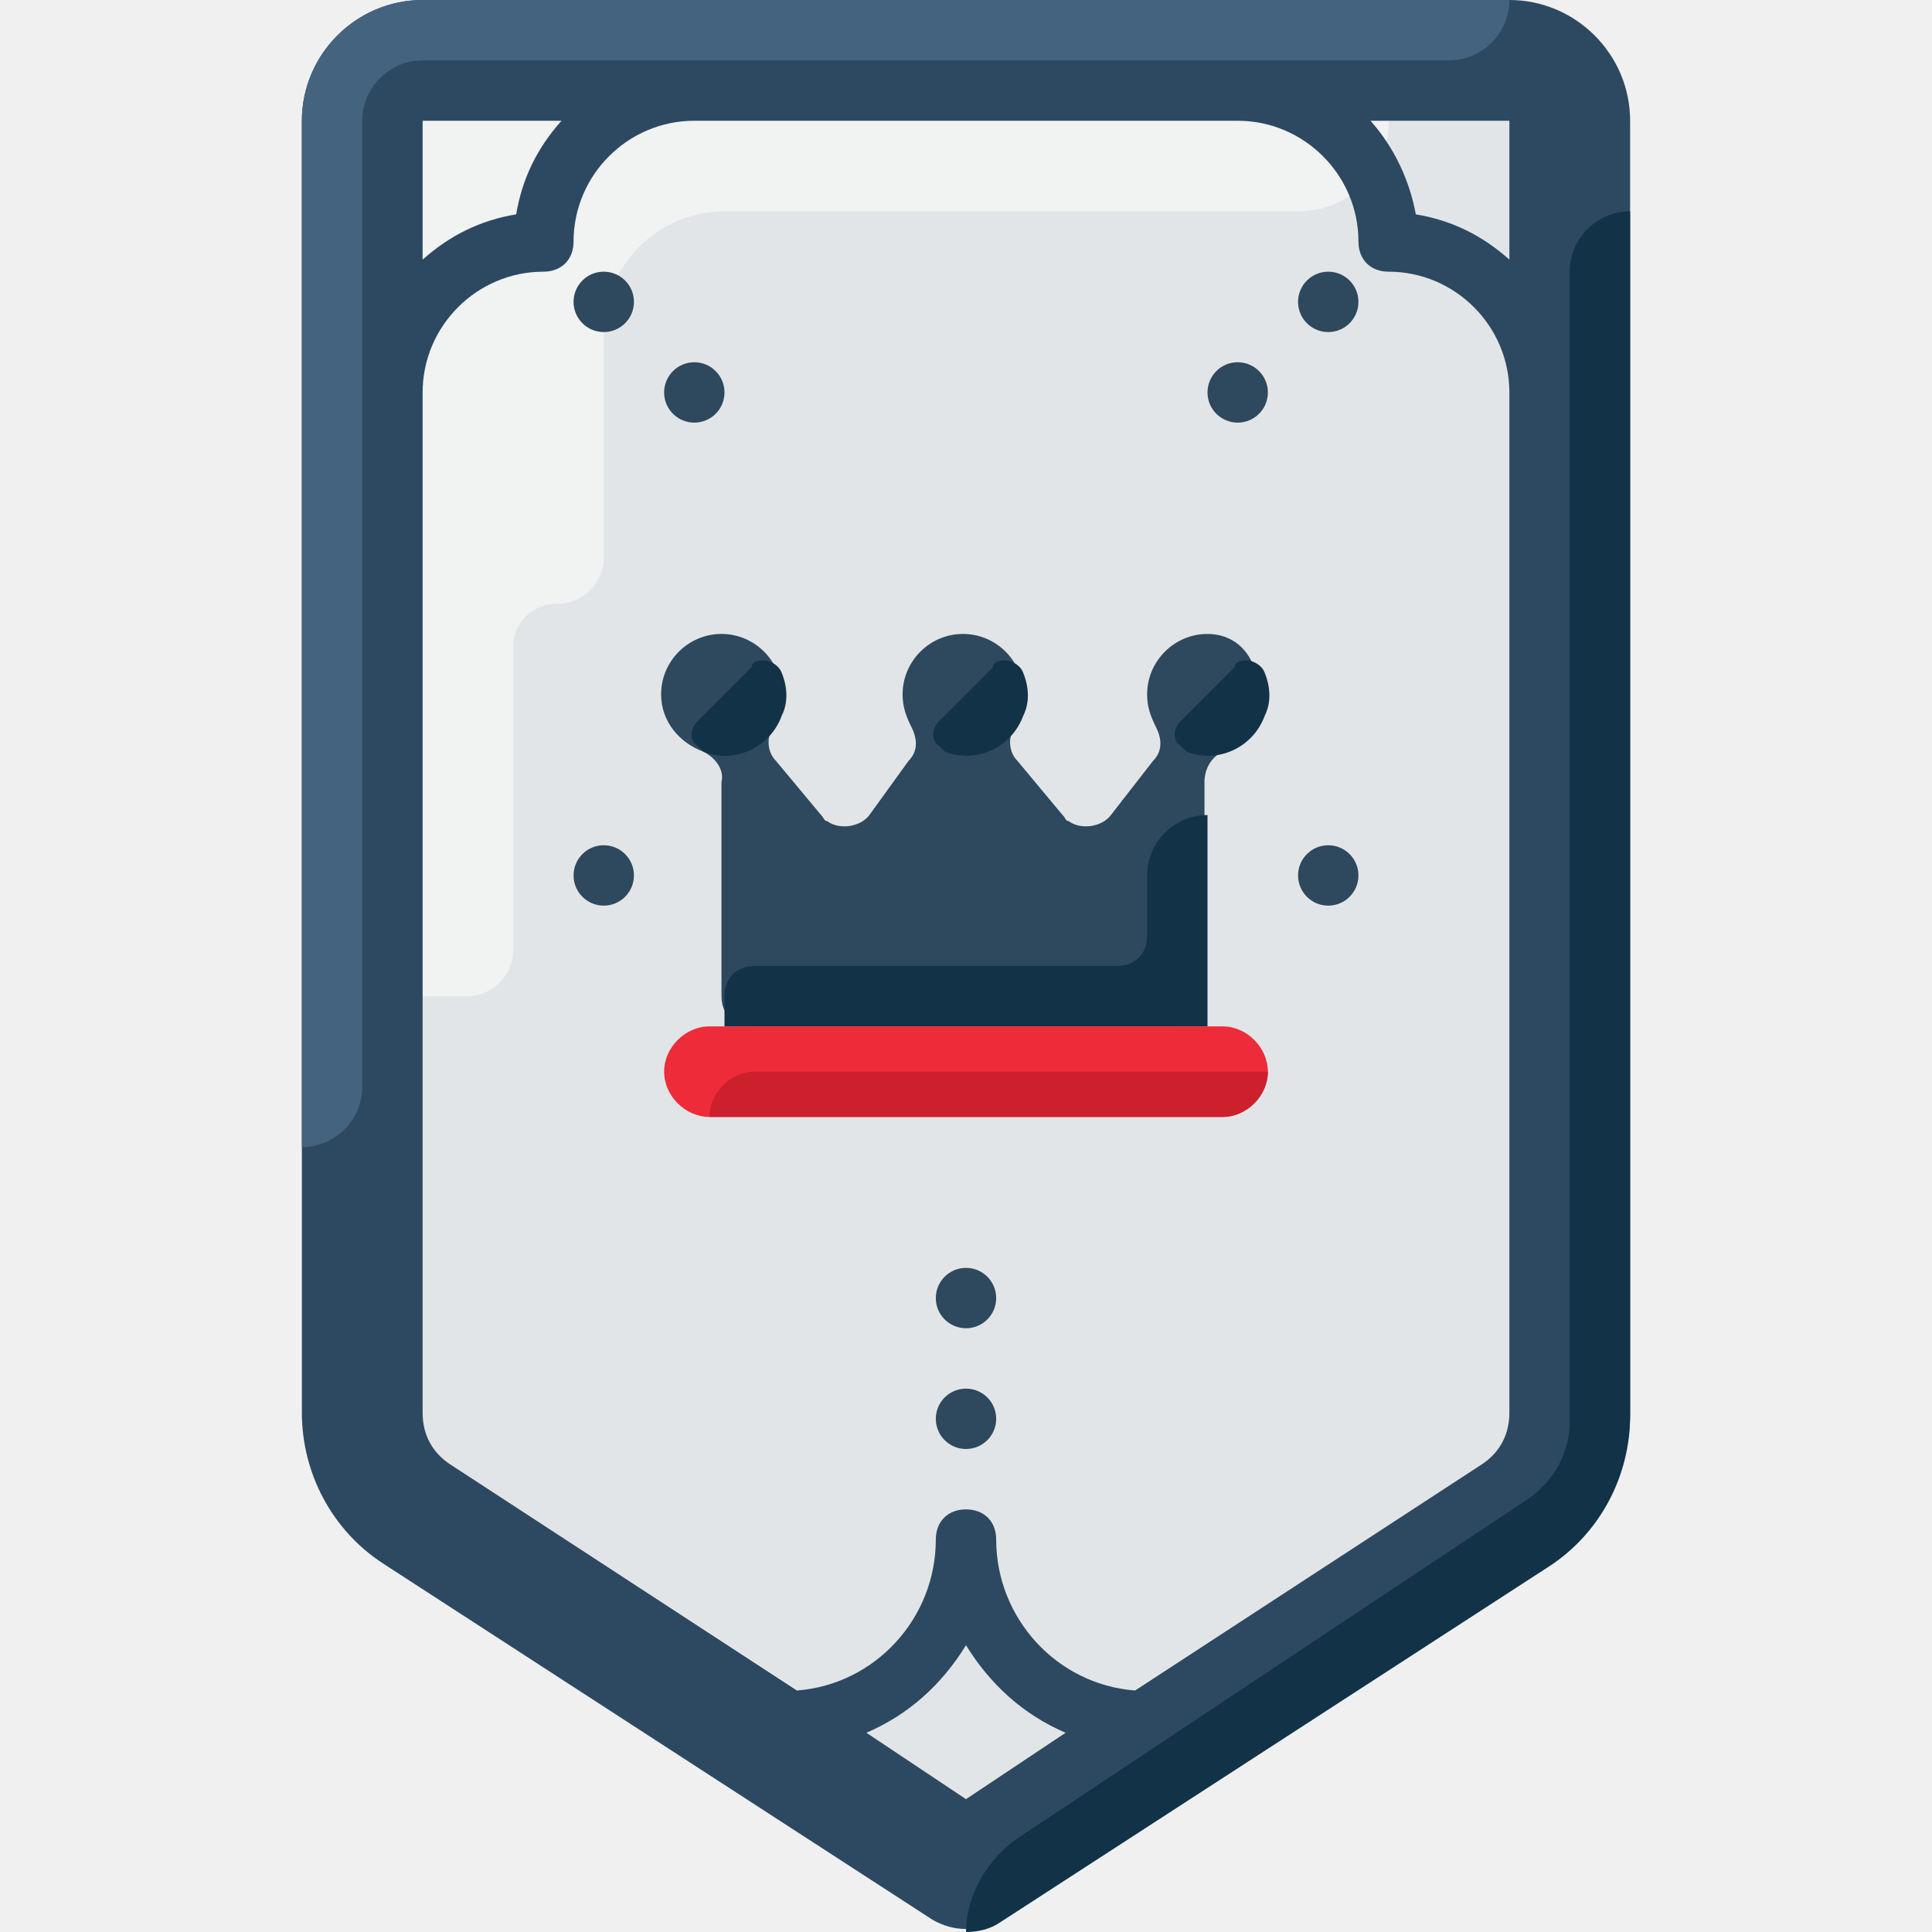
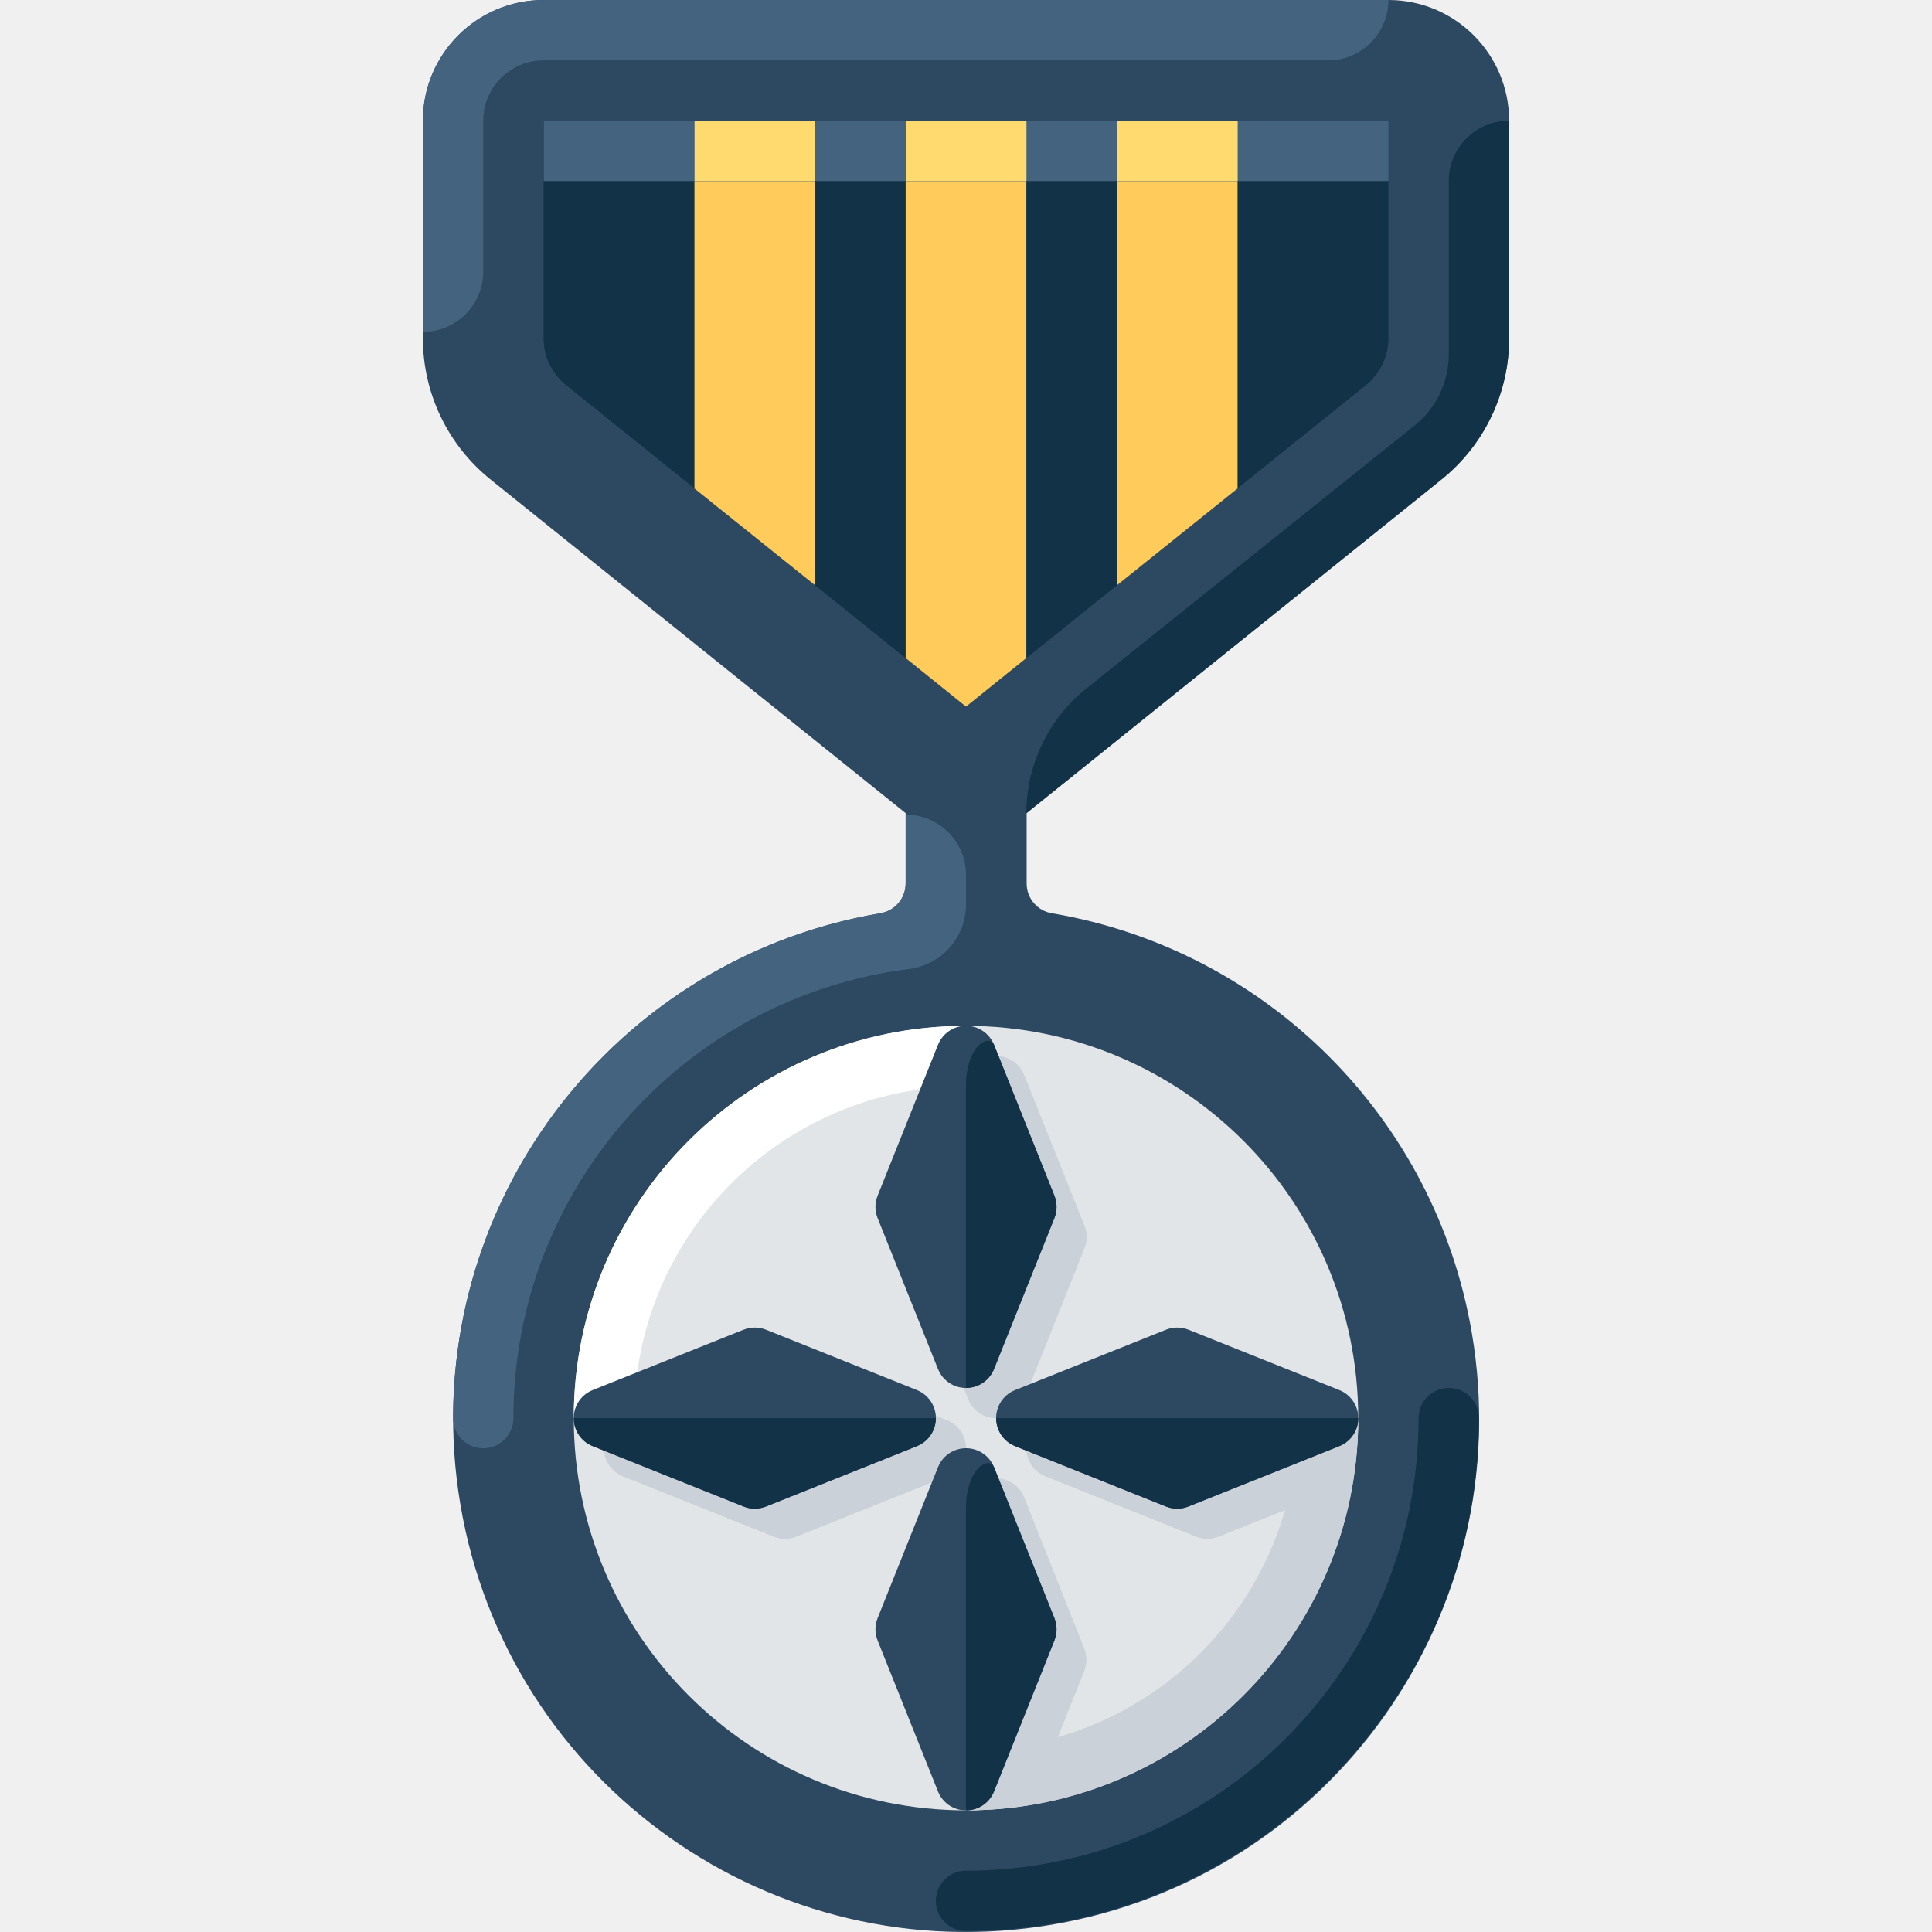
- <svg xmlns="http://www.w3.org/2000/svg" version="1.1" id="Layer_1" x="0px" y="0px" viewBox="0 0 512 512" style="enable-background:new 0 0 512 512;" xml:space="preserve">
-   <path style="fill:#D1D9E1;" d="M388,104c-6.4,0-12,5.6-12,12v72.8c0,5.6-4.8,11.2-10.4,11.2l0,0h-0.8c-6.4,0-12,5.6-12,12l0,0v73.6  c0,5.6-3.2,9.6-8.8,10.4c0.8-1.6,0.8-2.4,0.8-4c0-6.4-5.6-12-12-12H328v-64.8c0-3.2,1.6-6.4,4.8-8c8-2.4,12.8-12,10.4-20  s-12-12.8-20-10.4c-7.2,1.6-11.2,8-11.2,15.2c0,3.2,0.8,5.6,2.4,8.8s1.6,6.4-0.8,8.8L302.4,224c-2.4,3.2-8,4-11.2,1.6  c-0.8,0-0.8-0.8-1.6-1.6l-12-14.4c-2.4-2.4-2.4-6.4-0.8-8.8c1.6-2.4,2.4-5.6,2.4-8.8c0-8.8-7.2-16-16-16c-8.8,0-16,7.2-16,16  c0,3.2,0.8,5.6,2.4,8.8c1.6,3.2,1.6,6.4-0.8,8.8L238.4,224c-2.4,3.2-8,4-11.2,1.6c-0.8,0-0.8-0.8-1.6-1.6l-12-14.4  c-2.4-2.4-2.4-6.4-0.8-8.8c1.6-2.4,2.4-5.6,2.4-8.8c0-8.8-7.2-16-16-16s-16,7.2-16,16c0,7.2,4.8,12.8,11.2,15.2  c3.2,1.6,5.6,4.8,4.8,8V280h-4c-6.4,0-12,5.6-12,12s5.6,12,12,12H328c0,1.6,0,2.4,0,4v36c0,35.2-18.4,68.8-48,88  c-15.2,9.6-24,26.4-24,44.8L392.8,388c4-2.4,7.2-7.2,7.2-12l0,0V104H388z" />
-   <path style="fill:#E2E5E7;" d="M119.2,388c-4.8-3.2-7.2-8-7.2-13.6V32h288v342.4c0,5.6-2.4,10.4-7.2,13.6L256,476.8L119.2,388z" />
-   <path style="fill:#F1F2F2;" d="M112,32v232h12c6.4,0,12-5.6,12-12l0,0v-80.8c0-6.4,5.6-11.2,11.2-11.2c0,0,0,0,0.8,0l0,0  c6.4,0,12-5.6,12-12l0,0V88c0-17.6,14.4-32,32-32h152c13.6,0,24-10.4,24-24H112z" />
-   <path style="fill:#2D4961;" d="M400,0H112C94.4,0,80,14.4,80,32v342.4c0,16,8,31.2,21.6,40l145.6,94.4c5.6,3.2,12,3.2,17.6,0  l145.6-94.4c13.6-8.8,21.6-24,21.6-40V32C432,14.4,417.6,0,400,0z M400,68.8c-7.2-6.4-15.2-10.4-24.8-12c-1.6-8.8-5.6-17.6-12-24.8  H400V68.8z M148.8,32c-6.4,7.2-10.4,15.2-12,24.8c-9.6,1.6-17.6,5.6-24.8,12V32H148.8z M256,476.8l-26.4-17.6  c11.2-4.8,20-12.8,26.4-23.2c6.4,10.4,15.2,18.4,26.4,23.2L256,476.8z M400,374.4c0,5.6-2.4,10.4-7.2,13.6l-92,60  c-20.8-1.6-36.8-19.2-36.8-40c0-4.8-3.2-8-8-8c-4.8,0-8,3.2-8,8c0,20.8-16,38.4-36.8,40l-92-60c-4.8-3.2-7.2-8-7.2-13.6V104  c0-17.6,14.4-32,32-32c4.8,0,8-3.2,8-8c0-17.6,14.4-32,32-32h144c17.6,0,32,14.4,32,32c0,4.8,3.2,8,8,8c17.6,0,32,14.4,32,32V374.4z  " />
-   <path style="fill:#123247;" d="M410.4,415.2c13.6-8.8,21.6-24,21.6-40V56l0,0c-8.8,0-16,7.2-16,16v304.8c0,8-4,15.2-10.4,20  l-136,90.4c-8,5.6-13.6,15.2-13.6,24.8l0,0c3.2,0,6.4-0.8,8.8-2.4L410.4,415.2z" />
+ <svg xmlns="http://www.w3.org/2000/svg" version="1.1" id="Layer_1" x="0px" y="0px" viewBox="0 0 512.008 512.008" style="enable-background:new 0 0 512.008 512.008;" xml:space="preserve">
+   <path style="fill:#2D4961;" d="M382.023,127.058c11.331-9.116,17.919-22.877,17.911-37.422V31.985  C399.934,14.321,385.613,0,367.95,0H144.058c-17.663,0-31.985,14.321-31.985,31.985v57.652  c-0.008,14.545,6.581,28.306,17.911,37.422l110.027,88.437v18.551c0.048,3.99-2.855,7.396-6.797,7.996  c-74.004,12.61-123.78,82.824-111.178,156.836s82.824,123.78,156.836,111.178c74.012-12.602,123.78-82.824,111.178-156.836  c-9.691-56.9-54.27-101.479-111.178-111.178c-3.942-0.6-6.845-4.006-6.797-7.996v-18.551L382.023,127.058z" />
+   <path style="fill:#123247;" d="M150.055,102.111c-3.79-3.031-5.997-7.62-5.997-12.474V31.985H367.95v57.652  c0,4.854-2.207,9.443-5.997,12.474l-105.949,85.159L150.055,102.111z" />
+   <path style="fill:#E2E5E7;" d="M256.004,479.768c-57.412,0-103.95-46.537-103.95-103.95s46.537-103.95,103.95-103.95  s103.95,46.537,103.95,103.95S313.408,479.768,256.004,479.768z" />
+   <path style="fill:#FFFFFF;" d="M160.05,383.814c-4.414,0-7.996-3.582-7.996-7.996c0-57.412,46.537-103.95,103.95-103.95  c4.414,0,7.996,3.582,7.996,7.996s-3.582,7.996-7.996,7.996c-48.576,0-87.957,39.381-87.957,87.957  C168.047,380.232,164.464,383.814,160.05,383.814z" />
+   <path style="fill:#CAD1D8;" d="M256.004,479.768c-4.414,0-7.996-3.582-7.996-7.996c0-4.414,3.582-7.996,7.996-7.996  c48.576,0,87.957-39.381,87.957-87.957c0-4.414,3.582-7.996,7.996-7.996s7.996,3.582,7.996,7.996  C359.954,433.23,313.408,479.768,256.004,479.768z" />
+   <path style="fill:#123247;" d="M256.004,511.752c-4.414,0-7.996-3.582-7.996-7.996s3.582-7.996,7.996-7.996  c66.24,0,119.942-53.702,119.942-119.942c0-4.414,3.582-7.996,7.996-7.996s7.996,3.582,7.996,7.996  C391.938,450.894,331.072,511.752,256.004,511.752L256.004,511.752z" />
+   <path style="fill:#44637F;" d="M240.012,215.895v18.151c0.048,3.99-2.855,7.396-6.797,7.996  c-65.256,11.099-113.033,67.583-113.145,133.775c0,4.414,3.582,7.996,7.996,7.996c4.414,0,7.996-3.582,7.996-7.996  c-0.016-60.315,44.77-111.258,104.589-118.982c8.66-0.968,15.249-8.236,15.353-16.952l0,0v-7.996  C256.004,223.052,248.839,215.895,240.012,215.895z" />
+   <path style="fill:#123247;" d="M383.942,47.977v46.058c-0.016,7.284-3.342,14.169-9.036,18.711l-86.918,69.646  c-10.091,8.028-15.976,20.214-15.992,33.104l0,0l110.027-88.437c11.331-9.116,17.919-22.877,17.911-37.422V31.985  C391.098,31.985,383.942,39.141,383.942,47.977z" />
+   <path style="fill:#44637F;" d="M144.058,0c-17.663,0-31.985,14.321-31.985,31.985v55.973l0,0c8.836,0,15.992-7.157,15.992-15.992  V31.985c0-8.836,7.157-15.992,15.992-15.992h207.899c8.836,0,15.992-7.157,15.992-15.992H144.058z" />
  <g>
-     <circle style="fill:#2E485D;" cx="256" cy="376" r="8" />
-     <circle style="fill:#2E485D;" cx="160" cy="80" r="8" />
-     <circle style="fill:#2E485D;" cx="352" cy="80" r="8" />
+     <polygon style="fill:#FFCB5B;" points="327.969,129.457 327.969,47.977 295.985,47.977 295.985,155.125  " />
+     <polygon style="fill:#FFCB5B;" points="216.023,155.125 216.023,47.977 184.039,47.977 184.039,129.457  " />
+     <polygon style="fill:#FFCB5B;" points="240.012,174.396 256.004,187.269 271.996,174.396 271.996,47.977 240.012,47.977  " />
  </g>
-   <path style="fill:#44637F;" d="M80,32v272l0,0c8.8,0,16-7.2,16-16V32c0-8.8,7.2-16,16-16h272c8.8,0,16-7.2,16-16H112  C94.4,0,80,14.4,80,32z" />
+   <rect x="144.09" y="31.985" style="fill:#44637F;" width="223.892" height="15.992" />
  <g>
-     <circle style="fill:#2E485D;" cx="328" cy="104" r="8" />
-     <circle style="fill:#2E485D;" cx="184" cy="104" r="8" />
-     <circle style="fill:#2E485D;" cx="256" cy="344" r="8" />
-     <path style="fill:#2E485D;" d="M320,168c-8.8,0-16,7.2-16,16c0,3.2,0.8,5.6,2.4,8.8s1.6,6.4-0.8,8.8L294.4,216   c-2.4,3.2-8,4-11.2,1.6c-0.8,0-0.8-0.8-1.6-1.6l-12-14.4c-2.4-2.4-2.4-6.4-0.8-8.8c1.6-2.4,2.4-5.6,2.4-8.8c0-8.8-7.2-16-16-16   c-8.8,0-16,7.2-16,16c0,3.2,0.8,5.6,2.4,8.8c1.6,3.2,1.6,6.4-0.8,8.8L230.4,216c-2.4,3.2-8,4-11.2,1.6c-0.8,0-0.8-0.8-1.6-1.6   l-12-14.4c-2.4-2.4-2.4-6.4-0.8-8.8c1.6-2.4,2.4-5.6,2.4-8.8c0-8.8-7.2-16-16-16s-16,7.2-16,16c0,7.2,4.8,12.8,11.2,15.2   c3.2,1.6,5.6,4.8,4.8,8V264c0,4.8,3.2,8,8,8h112c4.8,0,8-3.2,8-8v-56.8c0-3.2,1.6-6.4,4.8-8c8-3.2,12-12.8,8.8-20.8   C331.2,172,326.4,168,320,168z" />
+     <rect x="184.071" y="31.985" style="fill:#FFDB6F;" width="31.985" height="15.992" />
+     <rect x="240.044" y="31.985" style="fill:#FFDB6F;" width="31.985" height="15.992" />
+     <rect x="296.017" y="31.985" style="fill:#FFDB6F;" width="31.985" height="15.992" />
  </g>
  <g>
-     <path style="fill:#123247;" d="M296,256h-96c-4.8,0-8,3.2-8,8v8h128v-56l0,0c-8.8,0-16,7.2-16,16v16C304,252.8,300.8,256,296,256z" />
-     <path style="fill:#123247;" d="M248.8,191.2c-1.6,1.6-2.4,4.8,0,6.4c0.8,0.8,0.8,0.8,1.6,1.6c8,3.2,17.6-0.8,20.8-9.6   c1.6-3.2,1.6-7.2,0-11.2c-0.8-2.4-4-4-6.4-3.2c-0.8,0-1.6,0.8-1.6,1.6L248.8,191.2z" />
-     <path style="fill:#123247;" d="M184.8,191.2c-1.6,1.6-2.4,4.8,0,6.4c0.8,0.8,0.8,0.8,1.6,1.6c8,3.2,17.6-0.8,20.8-9.6   c1.6-3.2,1.6-7.2,0-11.2c-0.8-2.4-4-4-6.4-3.2c-0.8,0-1.6,0.8-1.6,1.6L184.8,191.2z" />
-     <path style="fill:#123247;" d="M312.8,191.2c-1.6,1.6-2.4,4.8,0,6.4c0.8,0.8,0.8,0.8,1.6,1.6c8,3.2,17.6-0.8,20.8-9.6   c1.6-3.2,1.6-7.2,0-11.2c-0.8-2.4-4-4-6.4-3.2c-0.8,0-1.6,0.8-1.6,1.6L312.8,191.2z" />
+     <path style="fill:#CAD1D8;" d="M287.429,324.883l-15.992-39.981c-1.623-4.11-6.269-6.117-10.379-4.494   c-2.055,0.816-3.686,2.439-4.494,4.494l-15.992,39.981c-0.76,1.903-0.76,4.014,0,5.917l15.992,39.981   c1.623,4.11,6.269,6.117,10.379,4.494c2.055-0.816,3.686-2.439,4.494-4.494l15.992-39.981   C288.18,328.897,288.18,326.786,287.429,324.883z" />
+     <path style="fill:#CAD1D8;" d="M317.014,360.385l-39.981,15.992c-4.11,1.623-6.117,6.269-4.494,10.379   c0.816,2.055,2.439,3.686,4.494,4.494l39.981,15.992c1.903,0.76,4.014,0.76,5.917,0l35.423-14.153   c1.016-5.701,1.551-11.482,1.599-17.272c0,0,0-0.4,0-0.64l-36.942-14.793C321.084,359.61,318.933,359.61,317.014,360.385z" />
+     <path style="fill:#CAD1D8;" d="M271.436,396.848c-1.623-4.11-6.269-6.117-10.379-4.494c-2.055,0.816-3.686,2.439-4.494,4.494   l-15.992,39.981c-0.76,1.903-0.76,4.014,0,5.917l14.793,37.022h0.64c5.765-0.032,11.514-0.536,17.192-1.519l14.153-35.423   c0.76-1.903,0.76-4.014,0-5.917L271.436,396.848z" />
+     <path style="fill:#CAD1D8;" d="M210.986,407.243l39.981-15.992c4.11-1.623,6.117-6.269,4.494-10.379   c-0.816-2.055-2.439-3.686-4.494-4.494l-39.981-15.992c-1.903-0.76-4.014-0.76-5.917,0l-39.981,15.992   c-4.11,1.623-6.117,6.269-4.494,10.379c0.816,2.055,2.439,3.686,4.494,4.494l39.981,15.992   C206.964,408.002,209.083,408.002,210.986,407.243z" />
  </g>
-   <path style="fill:#EE2C39;" d="M188,272h136c6.4,0,12,5.6,12,12l0,0c0,6.4-5.6,12-12,12H188c-6.4,0-12-5.6-12-12l0,0  C176,277.6,181.6,272,188,272z" />
-   <path style="fill:#CC202C;" d="M188,296h136c6.4,0,12-5.6,12-12H200C193.6,284,188,289.6,188,296L188,296z" />
  <g>
-     <circle style="fill:#2E485D;" cx="352" cy="232" r="8" />
-     <circle style="fill:#2E485D;" cx="160" cy="232" r="8" />
+     <path style="fill:#2D4961;" d="M279.433,316.887l-15.992-39.981c-1.623-4.11-6.269-6.117-10.379-4.494   c-2.055,0.816-3.686,2.439-4.494,4.494l-15.992,39.981c-0.76,1.903-0.76,4.014,0,5.917l15.992,39.981   c1.623,4.11,6.269,6.117,10.379,4.494c2.055-0.816,3.686-2.439,4.494-4.494l15.992-39.981   C280.184,320.901,280.184,318.79,279.433,316.887z" />
+     <path style="fill:#2D4961;" d="M279.433,428.832l-15.992-39.981c-1.623-4.11-6.269-6.117-10.379-4.494   c-2.055,0.816-3.686,2.439-4.494,4.494l-15.992,39.981c-0.76,1.903-0.76,4.014,0,5.917l15.992,39.981   c1.623,4.11,6.269,6.117,10.379,4.494c2.055-0.816,3.686-2.439,4.494-4.494l15.992-39.981   C280.184,432.846,280.184,430.735,279.433,428.832z" />
+     <path style="fill:#2D4961;" d="M314.935,399.247l39.981-15.992c4.11-1.623,6.117-6.269,4.494-10.379   c-0.816-2.055-2.439-3.686-4.494-4.494l-39.981-15.992c-1.903-0.76-4.014-0.76-5.917,0l-39.981,15.992   c-4.11,1.623-6.117,6.269-4.494,10.379c0.816,2.055,2.439,3.686,4.494,4.494l39.981,15.992   C310.913,400.006,313.032,400.006,314.935,399.247z" />
+     <path style="fill:#2D4961;" d="M202.99,399.247l39.981-15.992c4.11-1.623,6.117-6.269,4.494-10.379   c-0.816-2.055-2.439-3.686-4.494-4.494l-39.981-15.992c-1.903-0.76-4.014-0.76-5.917,0l-39.981,15.992   c-4.11,1.623-6.117,6.269-4.494,10.379c0.816,2.055,2.439,3.686,4.494,4.494l39.981,15.992   C198.968,400.006,201.087,400.006,202.99,399.247z" />
+   </g>
+   <g>
+     <path style="fill:#123247;" d="M263.44,474.73l15.992-39.981c0.76-1.903,0.76-4.014,0-5.917l-15.992-39.981   c-1.199-3.039-7.436,0-7.436,10.955v79.961C259.274,479.768,262.225,477.777,263.44,474.73z" />
+     <path style="fill:#123247;" d="M263.44,362.784l15.992-39.981c0.76-1.903,0.76-4.014,0-5.917l-15.992-39.981   c-1.199-3.039-7.436,0-7.436,10.955v79.961C259.274,367.822,262.225,365.831,263.44,362.784z" />
+     <path style="fill:#123247;" d="M269.038,383.254l39.981,15.992c1.903,0.76,4.014,0.76,5.917,0l39.981-15.992   c3.047-1.215,5.038-4.158,5.038-7.436H264C263.992,379.096,265.991,382.039,269.038,383.254z" />
+     <path style="fill:#123247;" d="M157.092,383.254l39.981,15.992c1.903,0.76,4.014,0.76,5.917,0l39.981-15.992   c3.047-1.215,5.038-4.158,5.038-7.436h-95.954C152.046,379.096,154.045,382.039,157.092,383.254z" />
  </g>
  <g>
</g>
  <g>
</g>
  <g>
</g>
  <g>
</g>
  <g>
</g>
  <g>
</g>
  <g>
</g>
  <g>
</g>
  <g>
</g>
  <g>
</g>
  <g>
</g>
  <g>
</g>
  <g>
</g>
  <g>
</g>
  <g>
</g>
</svg>
